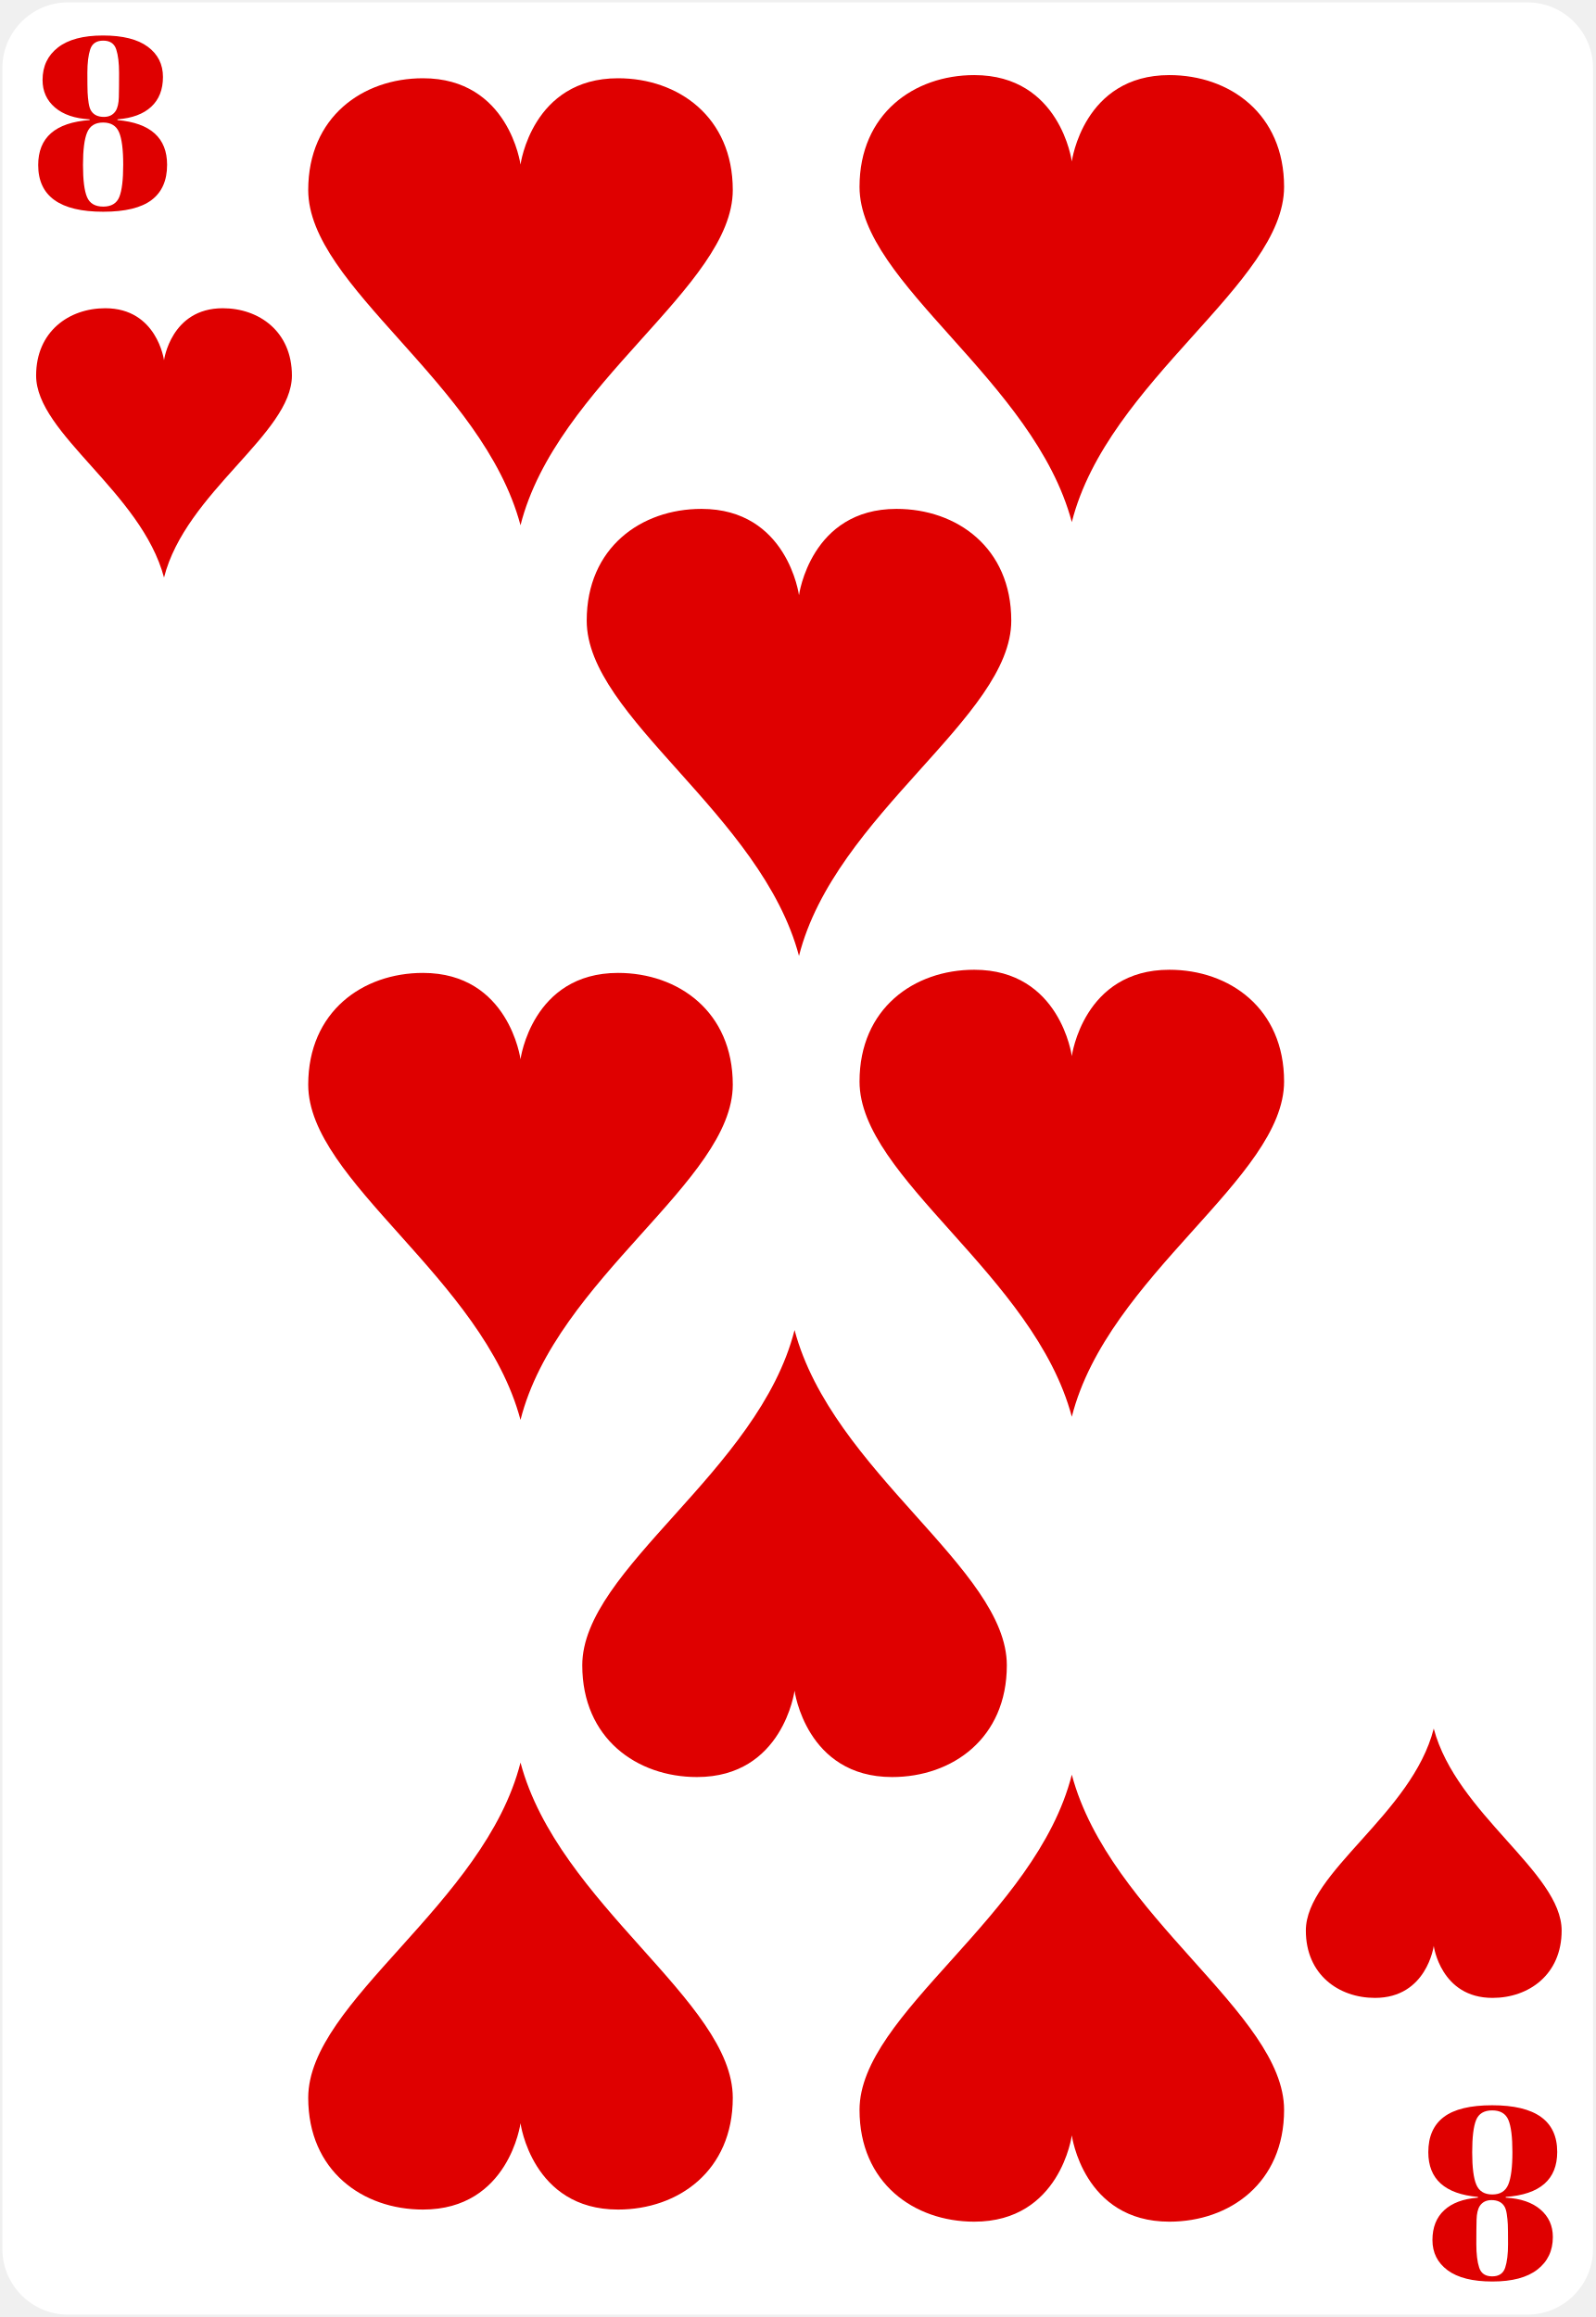
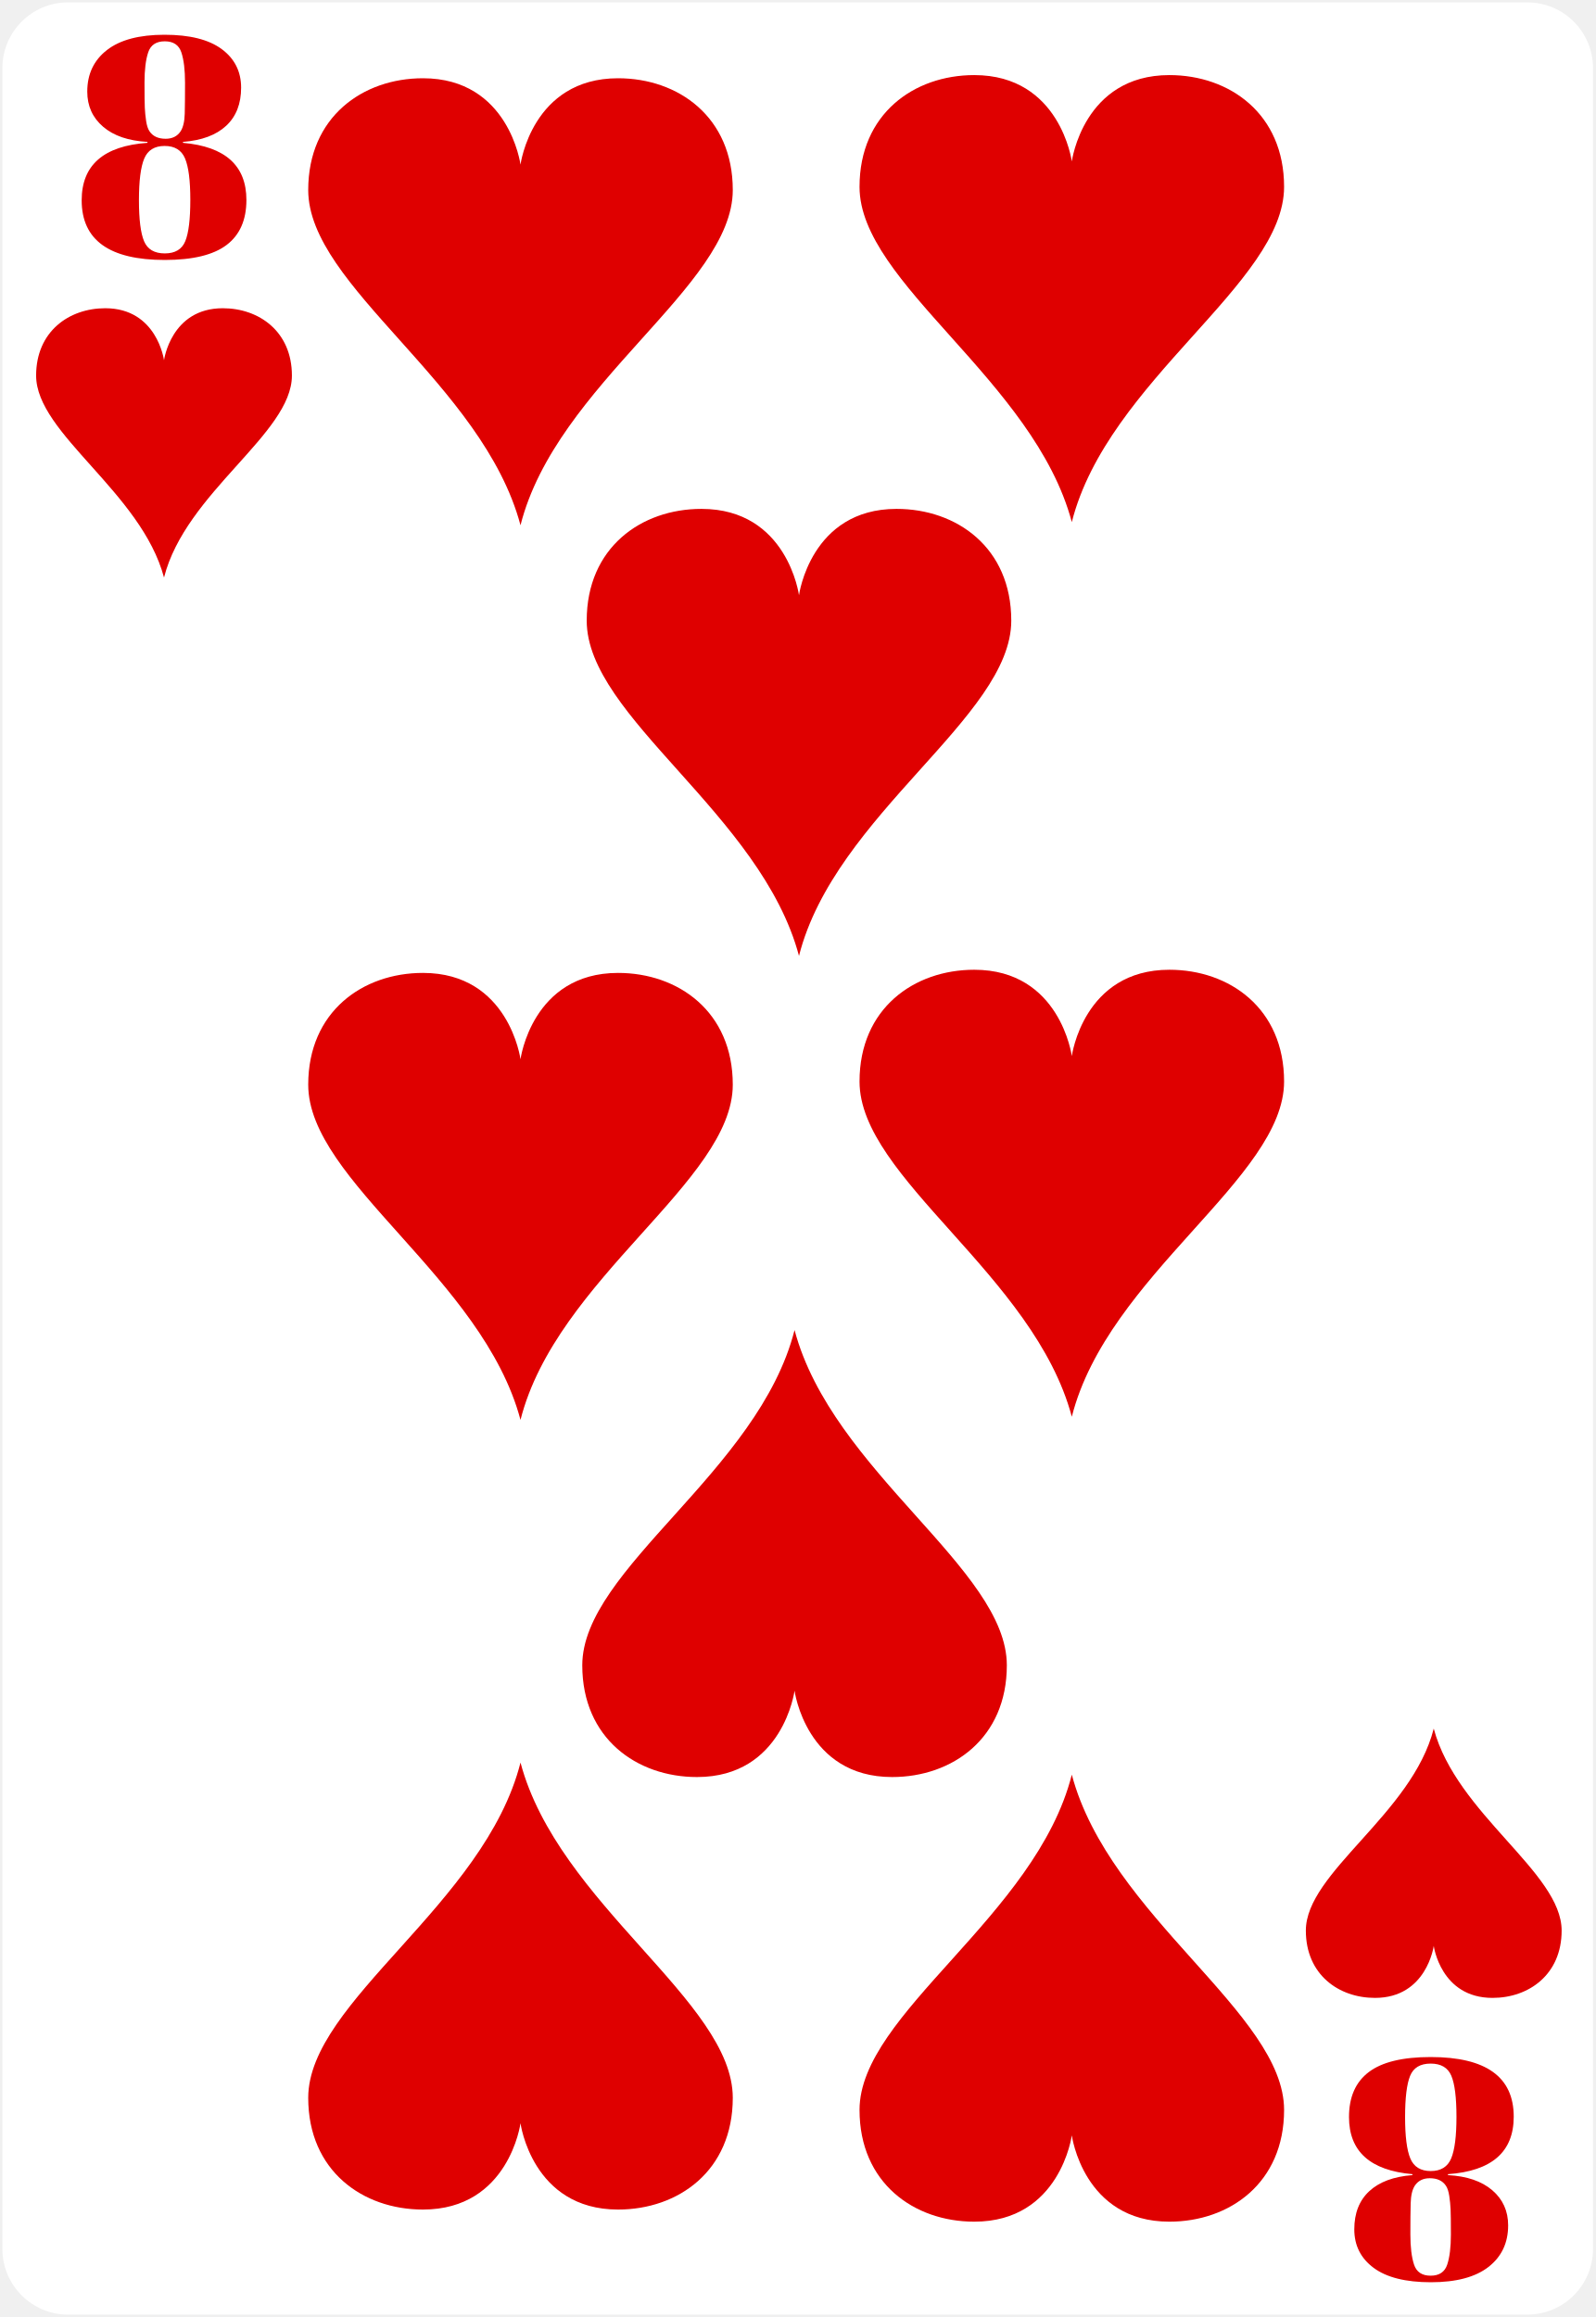
<svg xmlns="http://www.w3.org/2000/svg" xmlns:xlink="http://www.w3.org/1999/xlink" width="167.087pt" height="242.667pt" viewBox="0 0 167.087 242.667" xml:space="preserve" id="svg2" version="1.1">
  <defs id="defs41">
    <radialGradient xlink:href="#linearGradient3773" id="radialGradient3781" cx="-0.158" cy="-8.835" fx="-0.158" fy="-8.835" r="8" gradientTransform="matrix(-1.584269,-0.02349808,0.03071979,-2.477574,-0.2485638,-26.71351)" gradientUnits="userSpaceOnUse" />
    <linearGradient id="linearGradient3773">
      <stop style="stop-color:#000000;stop-opacity:1;" offset="0" id="stop3775" />
      <stop style="stop-color:#000000;stop-opacity:0.649;" offset="1" id="stop3777" />
    </linearGradient>
    <radialGradient xlink:href="#linearGradient3773" id="radialGradient3957" cx="-0.158" cy="-8.835" fx="-0.158" fy="-8.835" r="8" gradientTransform="matrix(-1.584269,-0.02349808,0.03071979,-2.477574,-0.2485638,-26.71351)" gradientUnits="userSpaceOnUse" />
    <linearGradient id="linearGradient3959">
      <stop style="stop-color:#000000;stop-opacity:1;" offset="0" id="stop3961" />
      <stop style="stop-color:#000000;stop-opacity:0.649;" offset="1" id="stop3963" />
    </linearGradient>
    <radialGradient r="81.903" fy="509.476" fx="168.025" cy="509.476" cx="168.025" gradientTransform="matrix(1.25656,-0.7774064,0.3366382,0.5361257,-221.2021,359.2426)" gradientUnits="userSpaceOnUse" id="radialGradient3975" xlink:href="#linearGradient3784-4" />
    <linearGradient id="linearGradient3784-4">
      <stop style="stop-color:#ffffff;stop-opacity:0.435;" offset="0" id="stop3786-8" />
      <stop style="stop-color:#000000;stop-opacity:0;" offset="1" id="stop3788-6" />
    </linearGradient>
    <radialGradient xlink:href="#linearGradient3784-4-5" id="radialGradient3929" gradientUnits="userSpaceOnUse" gradientTransform="matrix(1.25656,-0.7774064,0.3366382,0.5361257,-221.2021,359.2426)" cx="168.025" cy="509.476" fx="168.025" fy="509.476" r="81.903" />
    <linearGradient id="linearGradient3784-4-5">
      <stop style="stop-color:#ffffff;stop-opacity:0.489;" offset="0" id="stop3786-8-0" />
      <stop style="stop-color:#000000;stop-opacity:0;" offset="1" id="stop3788-6-3" />
    </linearGradient>
    <radialGradient xlink:href="#linearGradient3784-4-1" id="radialGradient3927" gradientUnits="userSpaceOnUse" gradientTransform="matrix(1.25656,-0.7774064,0.3366382,0.5361257,-221.2021,359.2426)" cx="168.025" cy="509.476" fx="168.025" fy="509.476" r="81.903" />
    <linearGradient id="linearGradient3784-4-1">
      <stop style="stop-color:#ffffff;stop-opacity:0.237;" offset="0" id="stop3786-8-03" />
      <stop style="stop-color:#000000;stop-opacity:0;" offset="1" id="stop3788-6-6" />
    </linearGradient>
    <radialGradient xlink:href="#linearGradient3768" id="radialGradient3776" cx="-0.206" cy="-4.579" fx="-0.206" fy="-4.579" r="8" gradientTransform="matrix(-1,0,0,-1.720176,-0.4120407,-13.02719)" gradientUnits="userSpaceOnUse" />
    <linearGradient id="linearGradient3768">
      <stop style="stop-color:#df0000;stop-opacity:1;" offset="0" id="stop3770" />
      <stop style="stop-color:#df0000;stop-opacity:0.672;" offset="1" id="stop3772" />
    </linearGradient>
    <radialGradient r="81.903" fy="511.223" fx="171.487" cy="511.223" cx="171.487" gradientTransform="matrix(1.152989,-0.6739155,0.3948202,0.6754904,-233.6326,270.4008)" gradientUnits="userSpaceOnUse" id="radialGradient4013" xlink:href="#linearGradient3784-4-6" />
    <linearGradient id="linearGradient3784-4-6">
      <stop style="stop-color:#ffffff;stop-opacity:0.313;" offset="0" id="stop3786-8-8" />
      <stop style="stop-color:#000000;stop-opacity:0;" offset="1" id="stop3788-6-8" />
    </linearGradient>
    <radialGradient r="81.903" fy="492.632" fx="159.354" cy="492.632" cx="159.354" gradientTransform="matrix(1.089478,-0.715138,0.4464527,0.6562658,-244.9333,290.9185)" gradientUnits="userSpaceOnUse" id="radialGradient4013-8" xlink:href="#linearGradient3784-4-2" />
    <linearGradient id="linearGradient3784-4-2">
      <stop style="stop-color:#ffffff;stop-opacity:0.29;" offset="0" id="stop3786-8-1" />
      <stop style="stop-color:#000000;stop-opacity:0;" offset="1" id="stop3788-6-5" />
    </linearGradient>
    <radialGradient r="81.903" fy="492.632" fx="159.354" cy="492.632" cx="159.354" gradientTransform="matrix(1.089478,-0.715138,0.4464527,0.6562658,-244.9333,290.9185)" gradientUnits="userSpaceOnUse" id="radialGradient3073" xlink:href="#linearGradient3784-4-2" />
  </defs>
  <g id="Layer_x0020_1" style="fill-rule:nonzero;clip-rule:nonzero;stroke:#000000;stroke-miterlimit:4;">
    <path style="fill:#FFFFFF;stroke-width:0.5;stroke:none" d="M166.837,235.548c0,3.777-3.087,6.869-6.871,6.869H7.111c-3.775,0-6.861-3.092-6.861-6.869V7.12C0.25,3.343,3.336,0.25,7.111,0.25h152.855    c3.784,0,6.871,3.093,6.871,6.87v228.428z" id="path5" />
    <g style="stroke:none;" id="g7">
      <g id="g9">
				
			</g>
    </g>
    <g id="g15">
			
		</g>
    <g id="g19">
			
		</g>
    <g style="stroke:none;" id="g23">
      <g id="g25">
				
			</g>
    </g>
    <g style="stroke:none;" id="g31">
      <g id="g33">
				
			</g>
    </g>
  </g>
  <g id="rank-index" style="fill:#df0000;stroke:none">
-     <path id="rank-index-top" d="M9.39 12.499Q7.056 12.371 5.757 11.258Q4.457 10.144 4.457 8.378Q4.457 6.227 6.07 4.973Q7.682 3.718 10.786 3.718Q13.89 3.718 15.479 4.896Q17.067 6.074 17.067 8.058Q17.067 10.042 15.839 11.181Q14.612 12.32 12.302 12.499V12.576Q17.5 13.037 17.5 17.261Q17.5 19.718 15.876 20.947Q14.251 22.176 10.81 22.176Q4 22.176 4 17.286Q4 12.96 9.39 12.576ZM12.904 17.248Q12.904 14.88 12.471 13.856Q12.037 12.832 10.798 12.832Q9.559 12.832 9.126 13.869Q8.692 14.906 8.692 17.274Q8.692 19.642 9.114 20.64Q9.535 21.638 10.81 21.638Q12.086 21.638 12.495 20.627Q12.904 19.616 12.904 17.248ZM9.559 11.629Q9.968 12.243 10.882 12.243Q11.7 12.243 12.11 11.629Q12.422 11.142 12.446 10.182Q12.471 9.222 12.471 7.648Q12.471 6.074 12.17 5.165Q11.869 4.256 10.81 4.256Q9.751 4.256 9.45 5.165Q9.15 6.074 9.15 7.622Q9.15 9.171 9.174 9.696Q9.198 10.221 9.282 10.784Q9.366 11.347 9.559 11.629Z" />
-     <path id="rank-index-bottom" d="M9.39 12.499Q7.056 12.371 5.757 11.258Q4.457 10.144 4.457 8.378Q4.457 6.227 6.07 4.973Q7.682 3.718 10.786 3.718Q13.89 3.718 15.479 4.896Q17.067 6.074 17.067 8.058Q17.067 10.042 15.839 11.181Q14.612 12.32 12.302 12.499V12.576Q17.5 13.037 17.5 17.261Q17.5 19.718 15.876 20.947Q14.251 22.176 10.81 22.176Q4 22.176 4 17.286Q4 12.96 9.39 12.576ZM12.904 17.248Q12.904 14.88 12.471 13.856Q12.037 12.832 10.798 12.832Q9.559 12.832 9.126 13.869Q8.692 14.906 8.692 17.274Q8.692 19.642 9.114 20.64Q9.535 21.638 10.81 21.638Q12.086 21.638 12.495 20.627Q12.904 19.616 12.904 17.248ZM9.559 11.629Q9.968 12.243 10.882 12.243Q11.7 12.243 12.11 11.629Q12.422 11.142 12.446 10.182Q12.471 9.222 12.471 7.648Q12.471 6.074 12.17 5.165Q11.869 4.256 10.81 4.256Q9.751 4.256 9.45 5.165Q9.15 6.074 9.15 7.622Q9.15 9.171 9.174 9.696Q9.198 10.221 9.282 10.784Q9.366 11.347 9.559 11.629Z" transform="rotate(180,83.54346,121.3335)" />
+     <path id="rank-index-top" d="M15.443 14.861Q12.46 14.698 10.799 13.274Q9.139 11.851 9.139 9.594Q9.139 6.846 11.199 5.243Q13.259 3.64 17.226 3.64Q21.193 3.64 23.223 5.145Q25.252 6.65 25.252 9.185Q25.252 11.721 23.684 13.176Q22.116 14.632 19.163 14.861V14.959Q25.806 15.548 25.806 20.946Q25.806 24.087 23.73 25.657Q21.654 27.227 17.257 27.227Q8.554 27.227 8.554 20.979Q8.554 15.45 15.443 14.959ZM19.932 20.93Q19.932 17.904 19.379 16.595Q18.825 15.286 17.242 15.286Q15.658 15.286 15.104 16.611Q14.551 17.936 14.551 20.962Q14.551 23.988 15.089 25.264Q15.627 26.54 17.257 26.54Q18.887 26.54 19.409 25.248Q19.932 23.956 19.932 20.93ZM15.658 13.749Q16.181 14.534 17.349 14.534Q18.395 14.534 18.917 13.749Q19.317 13.127 19.348 11.9Q19.379 10.674 19.379 8.662Q19.379 6.65 18.994 5.488Q18.61 4.327 17.257 4.327Q15.904 4.327 15.519 5.488Q15.135 6.65 15.135 8.629Q15.135 10.608 15.166 11.279Q15.197 11.95 15.304 12.669Q15.412 13.389 15.658 13.749Z" />
+     <path id="rank-index-bottom" d="M15.443 14.861Q12.46 14.698 10.799 13.274Q9.139 11.851 9.139 9.594Q9.139 6.846 11.199 5.243Q13.259 3.64 17.226 3.64Q21.193 3.64 23.223 5.145Q25.252 6.65 25.252 9.185Q25.252 11.721 23.684 13.176Q22.116 14.632 19.163 14.861V14.959Q25.806 15.548 25.806 20.946Q25.806 24.087 23.73 25.657Q21.654 27.227 17.257 27.227Q8.554 27.227 8.554 20.979Q8.554 15.45 15.443 14.959ZM19.932 20.93Q19.932 17.904 19.379 16.595Q18.825 15.286 17.242 15.286Q15.658 15.286 15.104 16.611Q14.551 17.936 14.551 20.962Q14.551 23.988 15.089 25.264Q15.627 26.54 17.257 26.54Q18.887 26.54 19.409 25.248Q19.932 23.956 19.932 20.93ZM15.658 13.749Q16.181 14.534 17.349 14.534Q18.395 14.534 18.917 13.749Q19.317 13.127 19.348 11.9Q19.379 10.674 19.379 8.662Q19.379 6.65 18.994 5.488Q18.61 4.327 17.257 4.327Q15.904 4.327 15.519 5.488Q15.135 6.65 15.135 8.629Q15.135 10.608 15.166 11.279Q15.197 11.95 15.304 12.669Q15.412 13.389 15.658 13.749Z" transform="rotate(180,83.54346,121.3335)" />
  </g>
  <g transform="matrix(1.674307,0,0,1.566992,17.17751,46.38532)" id="layer1-9-6" style="fill:#df0000;fill-opacity:1">
    <path style="fill:#df0000;fill-opacity:1" id="hl-8" d="M 3.676,-9 C 0.433,-9 0,-5.523 0,-5.523 0,-5.523 -0.433,-9 -3.676,-9 -5.946,-9 -8,-7.441 -8,-4.5 -8,-0.614 -1.421,3.294 0,9 1.352,3.299 8,-0.614 8,-4.5 8,-7.441 5.946,-9 3.676,-9 z" />
  </g>
  <g transform="matrix(-1.674307,0,0,-1.566992,150.156,195.1431)" id="layer1-9-6-5" style="fill:#df0000;fill-opacity:1">
    <path style="fill:#df0000;fill-opacity:1" id="hl-8-1" d="M 3.676,-9 C 0.433,-9 0,-5.523 0,-5.523 0,-5.523 -0.433,-9 -3.676,-9 -5.946,-9 -8,-7.441 -8,-4.5 -8,-0.614 -1.421,3.294 0,9 1.352,3.299 8,-0.614 8,-4.5 8,-7.441 5.946,-9 3.676,-9 z" />
  </g>
  <g transform="matrix(2.779008,0,0,2.600887,54.51227,31.60377)" id="layer1-9-6-8" style="fill:#df0000;fill-opacity:1">
    <path style="fill:#df0000;fill-opacity:1" id="hl-8-8" d="M 3.676,-9 C 0.433,-9 0,-5.523 0,-5.523 0,-5.523 -0.433,-9 -3.676,-9 -5.946,-9 -8,-7.441 -8,-4.5 -8,-0.614 -1.421,3.294 0,9 1.352,3.299 8,-0.614 8,-4.5 8,-7.441 5.946,-9 3.676,-9 z" />
  </g>
  <g transform="matrix(-2.779008,0,0,-2.600887,54.51227,208.0062)" id="layer1-9-6-8-9" style="fill:#df0000;fill-opacity:1">
    <path style="fill:#df0000;fill-opacity:1" id="hl-8-8-5" d="M 3.676,-9 C 0.433,-9 0,-5.523 0,-5.523 0,-5.523 -0.433,-9 -3.676,-9 -5.946,-9 -8,-7.441 -8,-4.5 -8,-0.614 -1.421,3.294 0,9 1.352,3.299 8,-0.614 8,-4.5 8,-7.441 5.946,-9 3.676,-9 z" />
  </g>
  <g transform="matrix(2.779008,0,0,2.600887,54.51227,125.3046)" id="layer1-9-6-8-8" style="fill:#df0000;fill-opacity:1">
    <path style="fill:#df0000;fill-opacity:1" id="hl-8-8-8" d="M 3.676,-9 C 0.433,-9 0,-5.523 0,-5.523 0,-5.523 -0.433,-9 -3.676,-9 -5.946,-9 -8,-7.441 -8,-4.5 -8,-0.614 -1.421,3.294 0,9 1.352,3.299 8,-0.614 8,-4.5 8,-7.441 5.946,-9 3.676,-9 z" />
  </g>
  <g transform="matrix(2.779008,0,0,2.600887,112.2504,31.27278)" id="layer1-9-6-8-88" style="fill:#df0000;fill-opacity:1">
    <path style="fill:#df0000;fill-opacity:1" id="hl-8-8-4" d="M 3.676,-9 C 0.433,-9 0,-5.523 0,-5.523 0,-5.523 -0.433,-9 -3.676,-9 -5.946,-9 -8,-7.441 -8,-4.5 -8,-0.614 -1.421,3.294 0,9 1.352,3.299 8,-0.614 8,-4.5 8,-7.441 5.946,-9 3.676,-9 z" />
  </g>
  <g transform="matrix(-2.779008,0,0,-2.600887,112.2504,209.2752)" id="layer1-9-6-8-9-3" style="fill:#df0000;fill-opacity:1">
    <path style="fill:#df0000;fill-opacity:1" id="hl-8-8-5-1" d="M 3.676,-9 C 0.433,-9 0,-5.523 0,-5.523 0,-5.523 -0.433,-9 -3.676,-9 -5.946,-9 -8,-7.441 -8,-4.5 -8,-0.614 -1.421,3.294 0,9 1.352,3.299 8,-0.614 8,-4.5 8,-7.441 5.946,-9 3.676,-9 z" />
  </g>
  <g transform="matrix(2.779008,0,0,2.600887,112.2504,124.9736)" id="layer1-9-6-8-8-4" style="fill:#df0000;fill-opacity:1">
    <path style="fill:#df0000;fill-opacity:1" id="hl-8-8-8-9" d="M 3.676,-9 C 0.433,-9 0,-5.523 0,-5.523 0,-5.523 -0.433,-9 -3.676,-9 -5.946,-9 -8,-7.441 -8,-4.5 -8,-0.614 -1.421,3.294 0,9 1.352,3.299 8,-0.614 8,-4.5 8,-7.441 5.946,-9 3.676,-9 z" />
  </g>
  <g transform="matrix(2.779008,0,0,2.600887,83.67827,76.70508)" id="layer1-9-6-8-884" style="fill:#df0000;fill-opacity:1">
    <path style="fill:#df0000;fill-opacity:1" id="hl-8-8-3" d="M 3.676,-9 C 0.433,-9 0,-5.523 0,-5.523 0,-5.523 -0.433,-9 -3.676,-9 -5.946,-9 -8,-7.441 -8,-4.5 -8,-0.614 -1.421,3.294 0,9 1.352,3.299 8,-0.614 8,-4.5 8,-7.441 5.946,-9 3.676,-9 z" />
  </g>
  <g transform="matrix(-2.779008,0,0,-2.600887,83.2134,162.7078)" id="layer1-9-6-8-884-8" style="fill:#df0000;fill-opacity:1">
    <path style="fill:#df0000;fill-opacity:1" id="hl-8-8-3-8" d="M 3.676,-9 C 0.433,-9 0,-5.523 0,-5.523 0,-5.523 -0.433,-9 -3.676,-9 -5.946,-9 -8,-7.441 -8,-4.5 -8,-0.614 -1.421,3.294 0,9 1.352,3.299 8,-0.614 8,-4.5 8,-7.441 5.946,-9 3.676,-9 z" />
  </g>
</svg>
